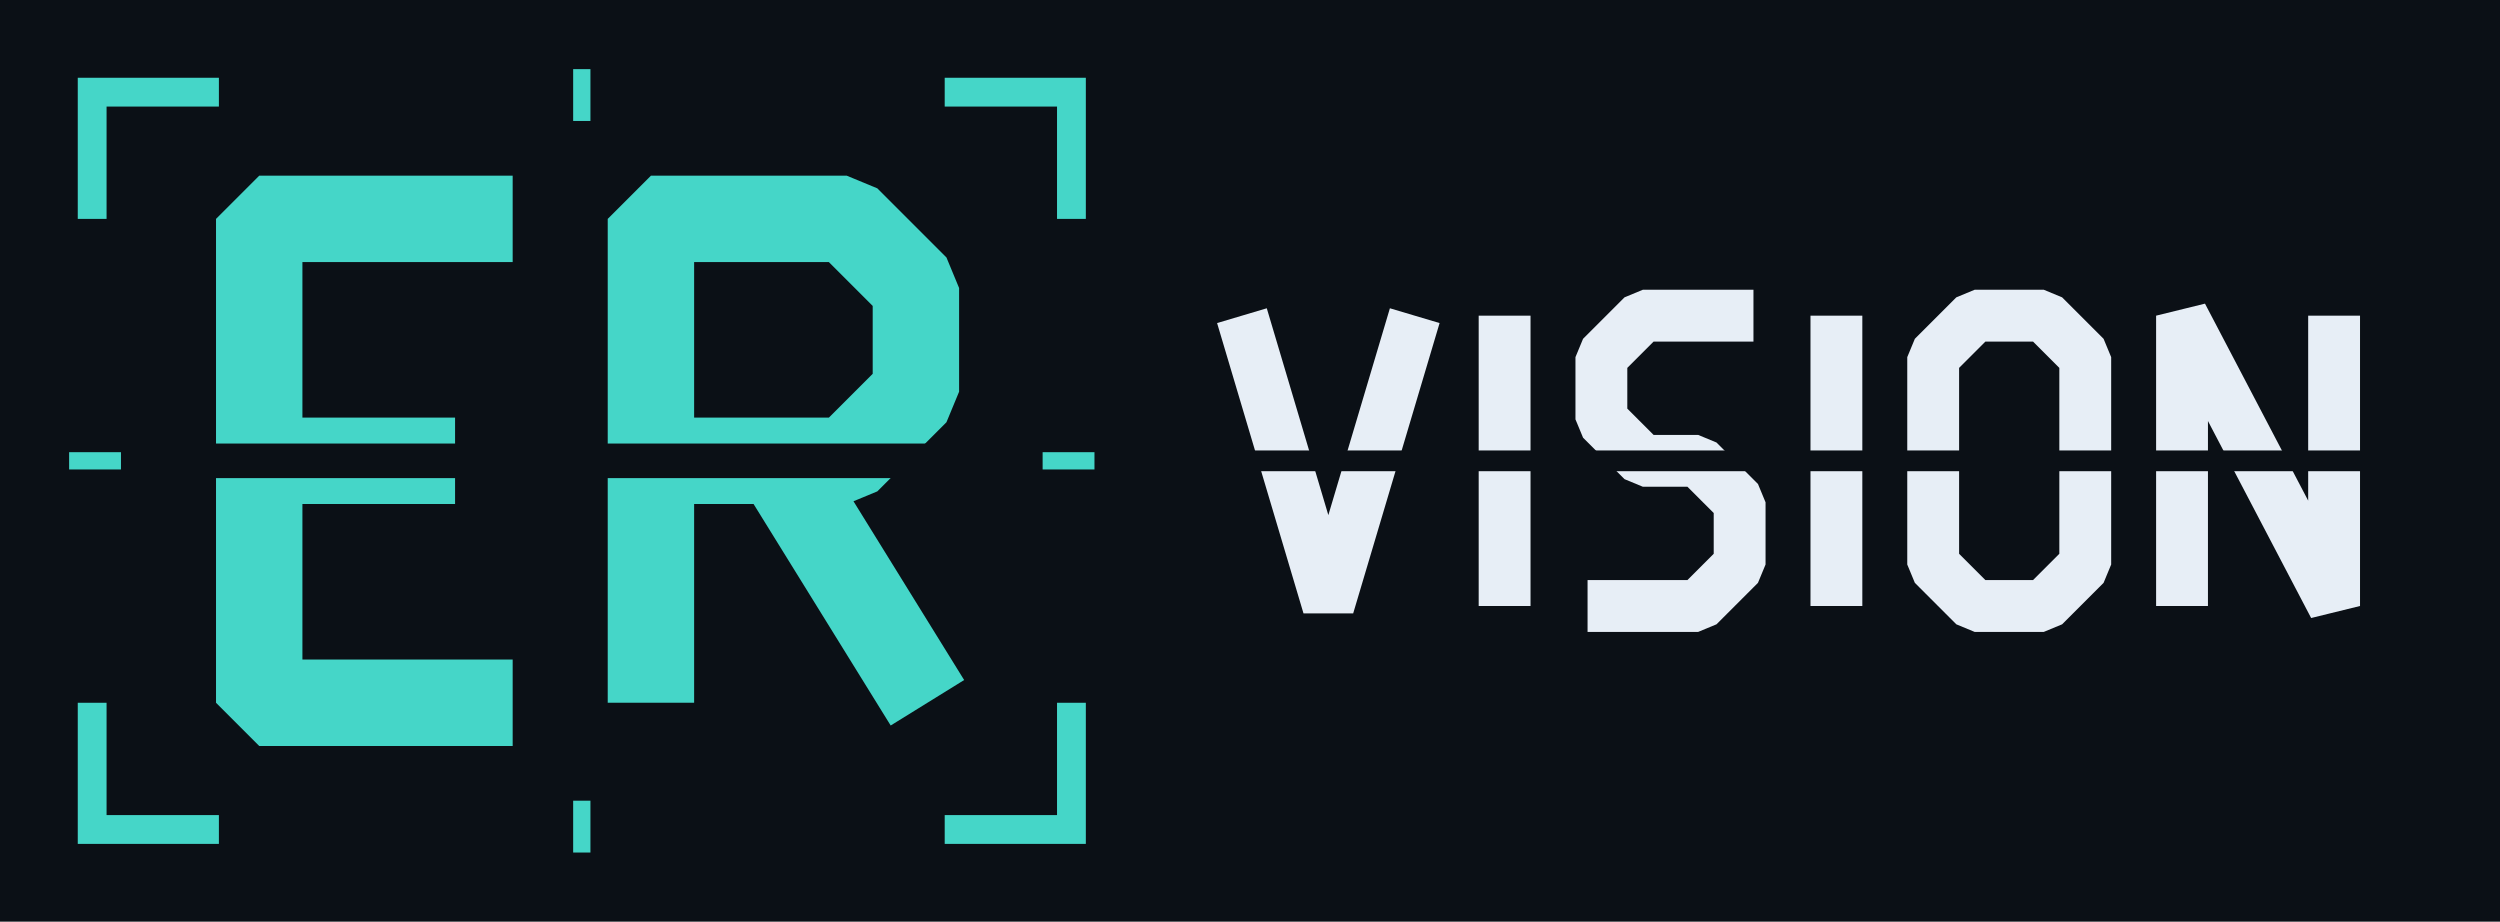
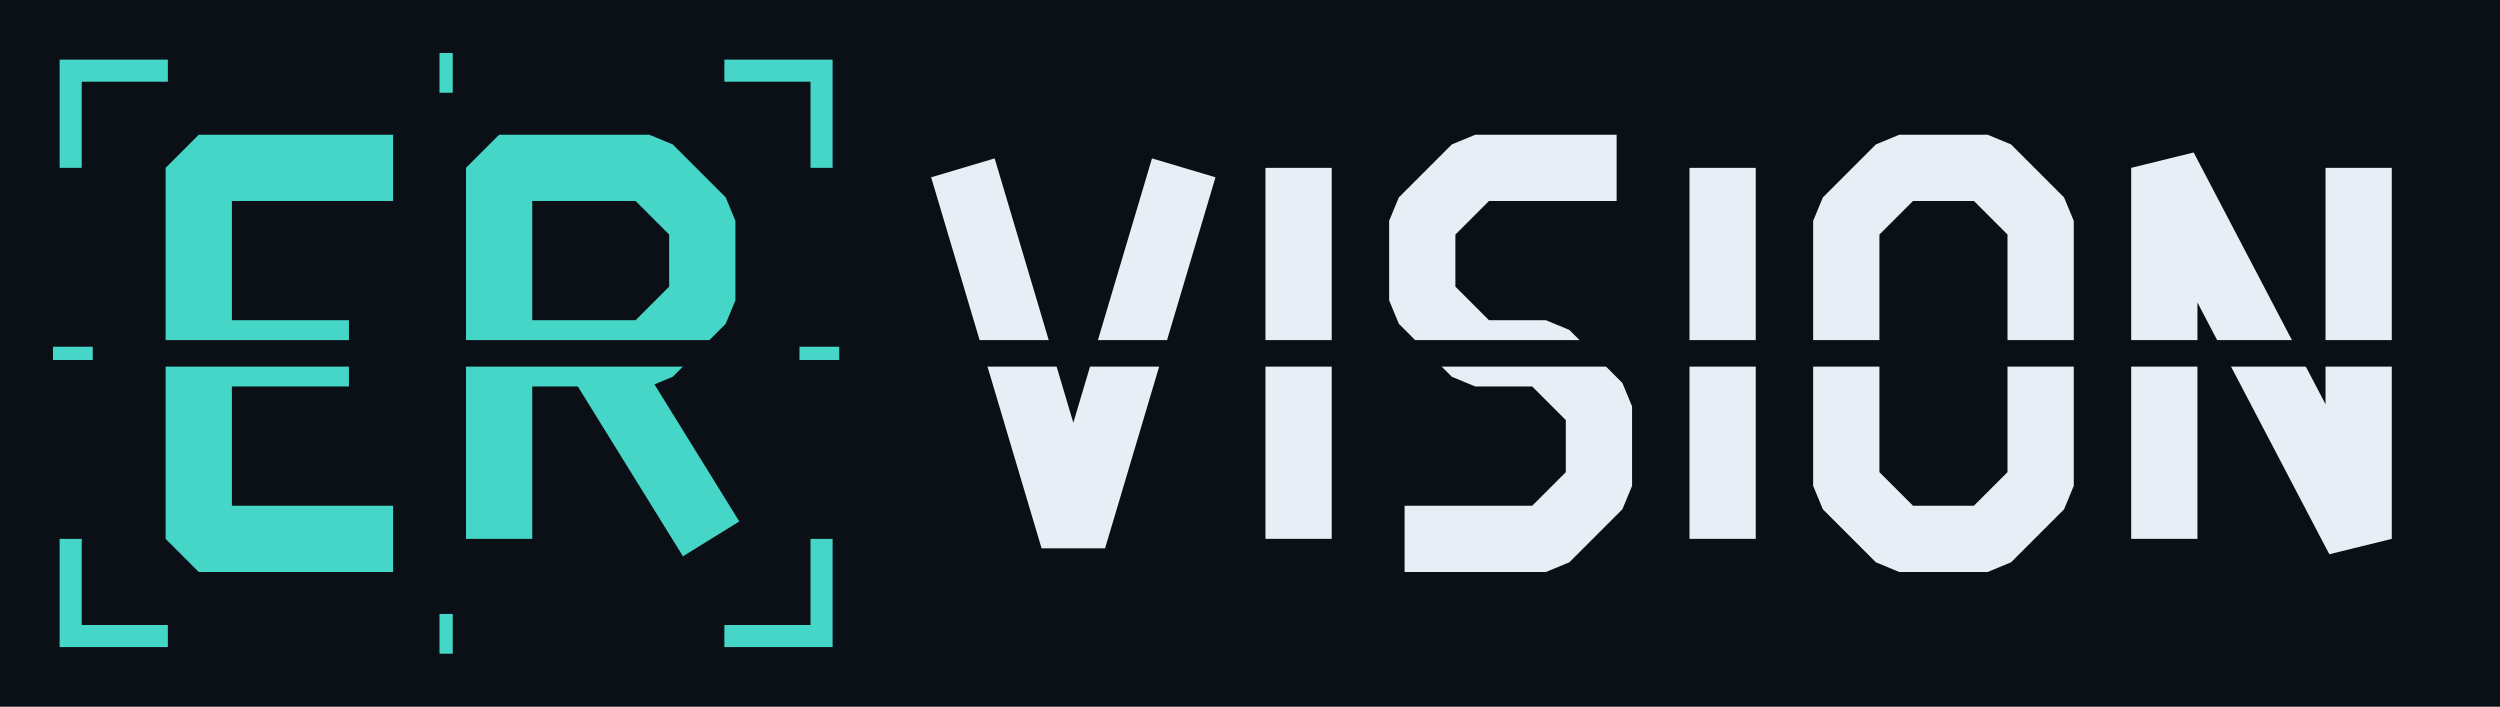
- <svg xmlns="http://www.w3.org/2000/svg" viewBox="-16 -30 434 160" width="868" height="320">
-   <rect x="-16" y="-30" width="434" height="160" fill="#0B1016" />
+ <svg xmlns="http://www.w3.org/2000/svg" viewBox="-16 -30 566 160" width="1132" height="320">
+   <rect x="-16" y="-30" width="566" height="160" fill="#0B1016" />
  <path d="M0,8 V-14 H22" fill="none" stroke="#45D6C8" stroke-width="5" />
  <path d="M148,-14 H170 V8" fill="none" stroke="#45D6C8" stroke-width="5" />
  <path d="M170,92 V114 H148" fill="none" stroke="#45D6C8" stroke-width="5" />
  <path d="M22,114 H0 V92" fill="none" stroke="#45D6C8" stroke-width="5" />
  <path d="M85.0,-18 V-9" stroke="#45D6C8" stroke-width="3" />
  <path d="M85.0,118 V109" stroke="#45D6C8" stroke-width="3" />
  <path d="M-4,50.0 H5" stroke="#45D6C8" stroke-width="3" />
  <path d="M174,50.0 H165" stroke="#45D6C8" stroke-width="3" />
  <g transform="translate(21 0)">
    <path d="M52,8 L8,8 L8,92 L52,92 M8,50 L42,50 M76,92 L76,8 L110,8 L122,20 L122,38 L110,50 L76,50 M98,50 L124,92" fill="none" stroke="#45D6C8" stroke-width="15" stroke-linejoin="bevel" />
    <rect x="-8" y="47" width="144" height="6" fill="#0B1016" />
  </g>
-   <g transform="translate(196 20.0) scale(0.6)">
+   <g transform="translate(196 0.0) scale(1.0)">
    <path d="M6,8 L31,92 L56,8 M82,8 L82,92 M154,8 L122,8 L110,20 L110,38 L122,50 L138,50 L150,62 L150,80 L138,92 L106,92 M178,8 L178,92 M218,8 L238,8 L250,20 L250,80 L238,92 L218,92 L206,80 L206,20 Z M278,92 L278,8 L322,92 L322,8" fill="none" stroke="#E7EEF6" stroke-width="15" stroke-linejoin="bevel" />
    <rect x="-8" y="47" width="346" height="6" fill="#0B1016" />
  </g>
</svg>
